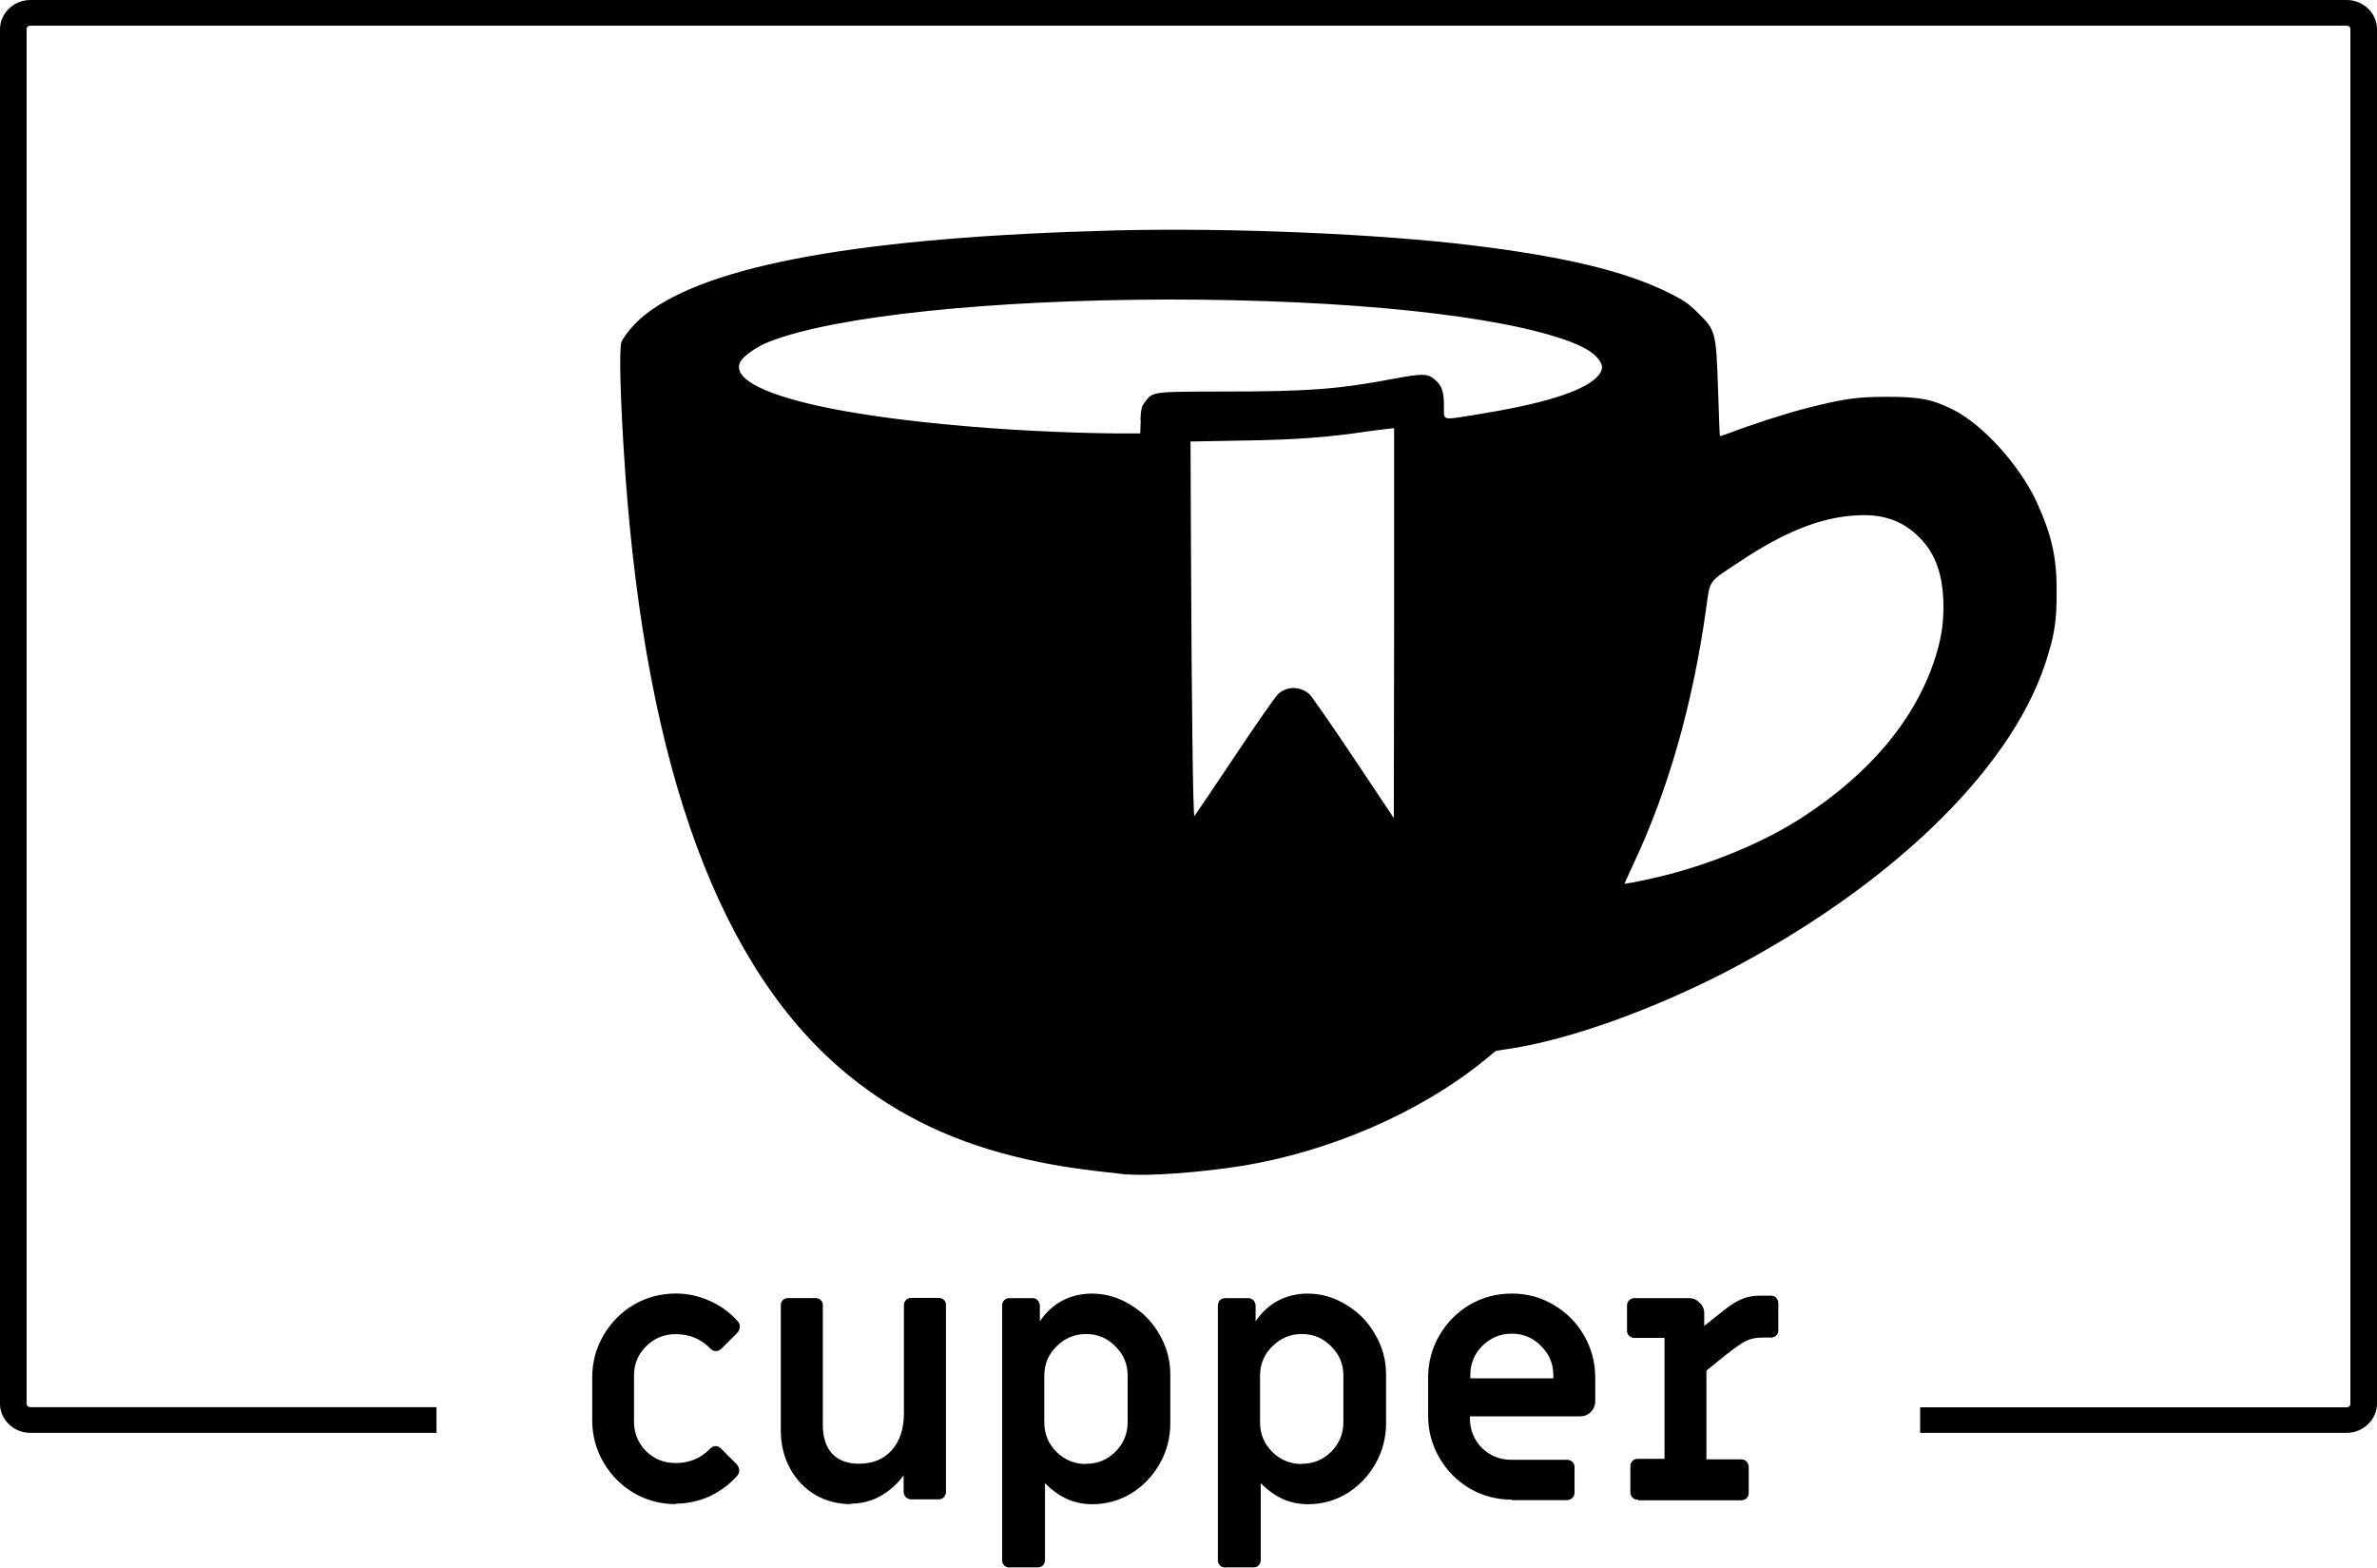
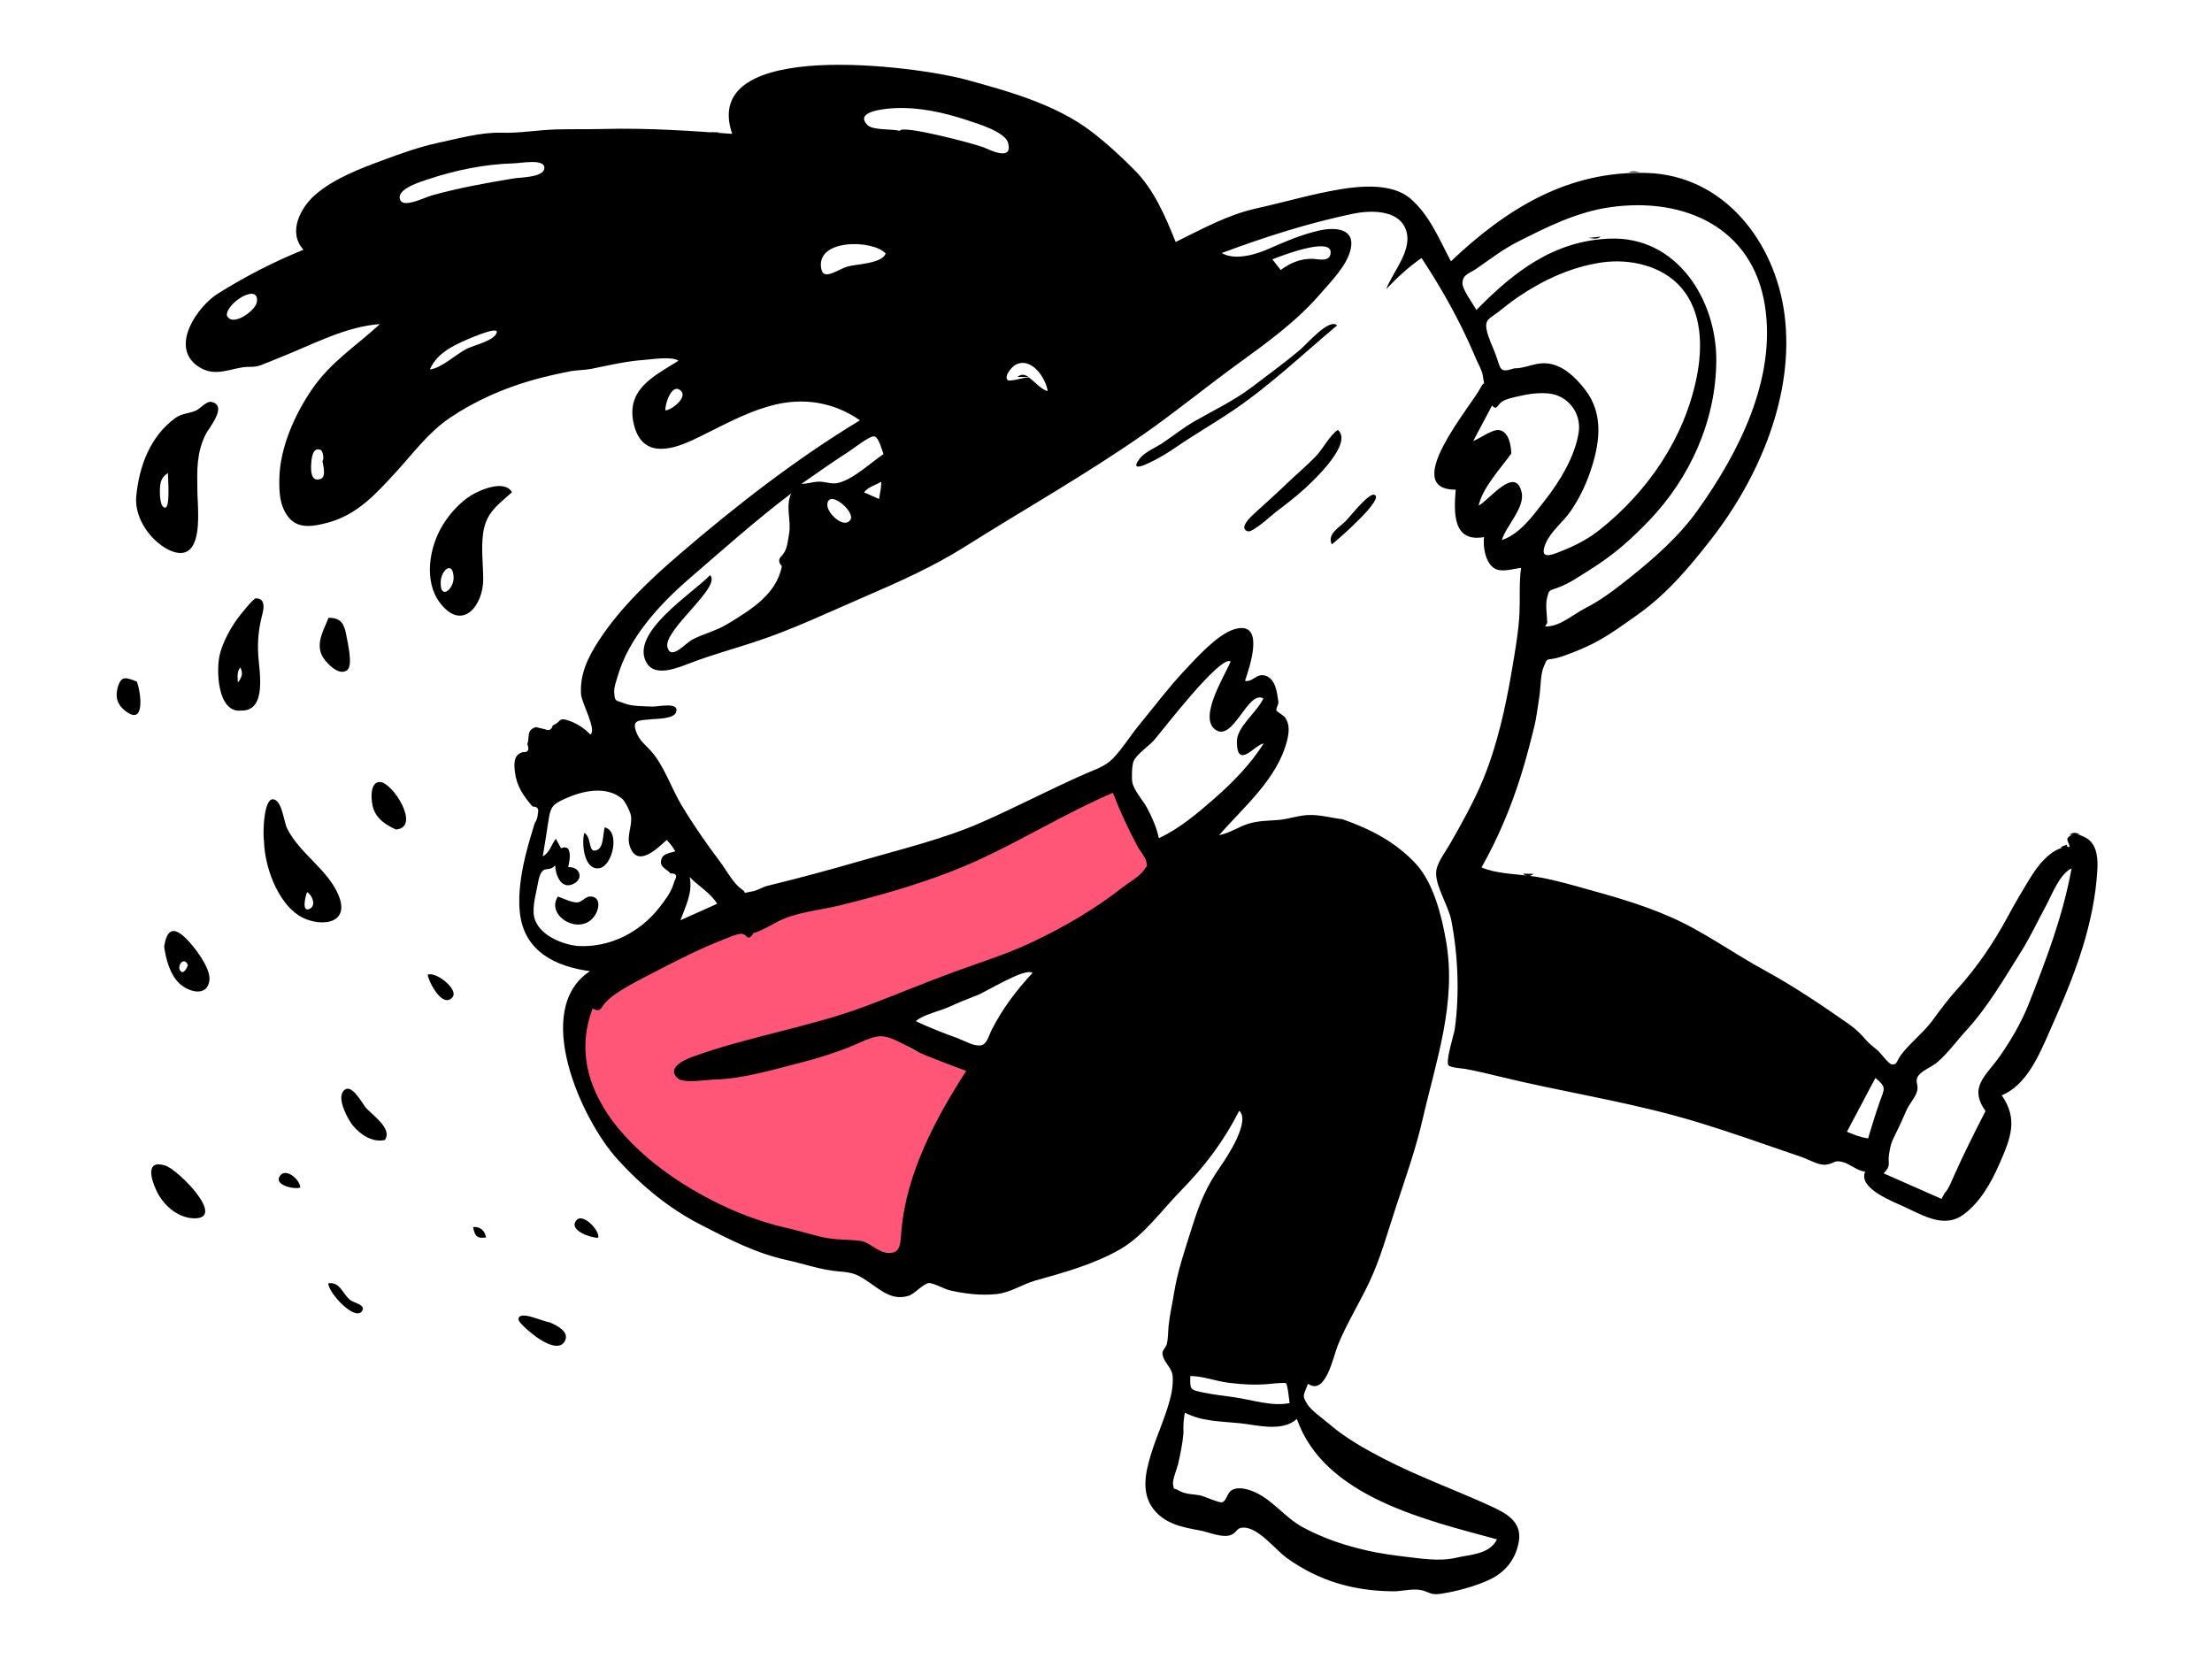
- <svg xmlns="http://www.w3.org/2000/svg" viewBox="0 0 152.7 100.69">
-   <path d="M1.96 0C.88 0 0 .85 0 1.88v88.3c0 1 .88 1.86 1.94 1.86h26.1v-1.65H1.96c-.15 0-.25-.1-.25-.23V1.87c0-.14.1-.22.24-.22h148.8c.15 0 .24.08.24.23v88.3c0 .13-.1.22-.24.22h-27.4v1.64h27.4c1.07 0 1.95-.86 1.95-1.88V1.87c0-1.02-.88-1.87-1.94-1.87H1.96z" white-space="normal" style="text-decoration-color:#000000;isolation:auto;mix-blend-mode:normal;text-indent:0;block-progression:tb;text-decoration-line:none;text-transform:none;text-decoration-style:solid" color="#000" solid-color="#000000" />
-   <path d="M72.43 75.45c-3.22-.35-4.48-.54-6.43-.97-4.5-1-8.23-2.75-11.48-5.4-8.24-6.7-13-19.6-14.36-38.8-.32-4.66-.4-7.98-.23-8.34.25-.5.93-1.27 1.48-1.7 4.06-3.24 14-5.02 30.3-5.44 7.44-.18 16.9.22 23.04.98 5.87.73 9.62 1.64 12.4 3 1.04.52 1.3.7 1.95 1.34 1.12 1.1 1.14 1.2 1.27 4.88.05 1.65.1 3 .12 3.02 0 0 .25-.07.54-.18 1.34-.52 3.74-1.3 5.06-1.63 2.38-.6 3.17-.72 5.18-.72 2.04 0 2.84.15 4.15.8 1.93.95 4.3 3.56 5.42 5.96.97 2.14 1.3 3.56 1.28 5.85 0 1.9-.16 2.8-.75 4.58-2.3 6.9-10.07 14.34-20.6 19.8-4.68 2.4-9.83 4.25-13.62 4.86l-1.05.16-.82.67c-4.08 3.3-9.88 5.82-15.56 6.73-2.63.42-6 .66-7.3.53zm34.03-19.1c3.4-.8 6.9-2.25 9.45-3.93 4.18-2.75 7-6.07 8.3-9.84.46-1.34.64-2.35.64-3.64-.02-2-.5-3.4-1.58-4.45-1.07-1.06-2.34-1.5-4.08-1.38-2.25.13-4.6 1.07-7.45 2.98-2.05 1.36-1.87 1.1-2.14 3.02-.86 6.16-2.45 11.7-4.7 16.46l-.55 1.2.46-.07c.26-.04 1-.2 1.64-.35zm-27.14-7.77c1.38-2.07 2.65-3.9 2.82-4.03.58-.5 1.44-.46 2 .06.16.17 1.45 2.02 2.85 4.12l2.55 3.82.02-12.5V27.5c-.02 0-.74.08-1.62.2-2.67.4-4.73.55-8.16.6l-3.3.06.03 7.1c.04 9.5.13 17.06.22 16.96.04-.04 1.2-1.77 2.6-3.85zm-6.06-21.57c.04-.75.07-.9.3-1.2.5-.66.47-.65 4.97-.66 5.52 0 7.38-.14 11-.82 1.87-.35 2.17-.34 2.63.04.47.4.6.78.6 1.68 0 1-.2.94 1.98.6 4.34-.7 6.84-1.46 7.82-2.4.45-.45.47-.8.06-1.26-.35-.4-.9-.72-1.78-1.05-4.46-1.68-14.23-2.7-25.75-2.7-11.48.02-21.44 1.06-25.65 2.7-.84.33-1.65.9-1.87 1.28-.55 1 1.2 2 4.94 2.84 4.5 1 12.1 1.7 19.08 1.78h1.66l.03-.84zM43.42 96.62q-1.468 0-2.71-.723-1.22-.723-1.943-1.965-.723-1.243-.723-2.71v-2.734q0-1.47.723-2.71t1.942-1.966q1.24-.723 2.71-.723 1.13 0 2.17.47 1.03.45 1.78 1.29.16.16.16.36 0 .25-.21.45l-.97.97q-.16.16-.37.16t-.39-.21q-.88-.88-2.19-.88-1.11 0-1.9.79-.77.76-.77 1.87v2.96q0 1.1.77 1.89.79.77 1.89.77 1.31 0 2.19-.88.18-.21.38-.21t.36.16l.97.97q.2.2.2.45 0 .2-.16.36-.75.83-1.79 1.31-1.04.45-2.17.45zm11.26 0q-1.288 0-2.327-.61-1.016-.61-1.604-1.694-.59-1.084-.59-2.44v-8.02q0-.203.13-.338t.34-.136h1.76q.2 0 .34.136t.13.34v7.68q0 1.197.61 1.852.61.632 1.71.632 1.33 0 2.1-.858.79-.88.79-2.395v-6.92q0-.21.13-.34t.34-.14h1.76q.2 0 .34.13t.13.34v12q0 .2-.14.34t-.34.13h-1.76q-.21 0-.34-.14t-.14-.34v-1.06q-.63.86-1.52 1.35-.86.47-1.9.47zm10.17 4.07q-.203 0-.34-.136t-.134-.338V83.86q0-.203.135-.338t.34-.136h1.47q.21 0 .34.136t.14.34v1.015q.59-.88 1.45-1.333.88-.45 1.88-.45 1.33 0 2.49.72 1.18.702 1.86 1.9.7 1.196.7 2.574v3.14q0 1.378-.67 2.576t-1.83 1.92q-1.15.7-2.53.7-.83 0-1.62-.34-.762-.36-1.4-1.015v4.94q0 .2-.13.34t-.34.13h-1.77zm4.925-6.664q1.107 0 1.875-.768.79-.79.79-1.898v-3.004q0-1.107-.79-1.875-.768-.79-1.875-.79t-1.898.79q-.79.77-.79 1.88v3.01q0 1.11.79 1.9.79.77 1.898.77zm8.935 6.664q-.203 0-.34-.136t-.134-.338V83.86q0-.203.135-.338t.34-.136h1.47q.21 0 .34.136t.14.34v1.015q.59-.88 1.45-1.333.88-.45 1.88-.45 1.33 0 2.49.72 1.18.702 1.86 1.9.7 1.196.7 2.574v3.14q0 1.378-.67 2.576t-1.83 1.92q-1.15.7-2.53.7-.83 0-1.62-.34-.762-.36-1.4-1.015v4.94q0 .2-.13.34t-.34.13h-1.77zm4.925-6.664q1.107 0 1.875-.768.79-.79.79-1.898v-3.004q0-1.107-.79-1.875-.768-.79-1.875-.79t-1.898.79q-.79.77-.79 1.88v3.01q0 1.11.79 1.9.79.77 1.898.77zM97.12 96.33q-1.468 0-2.71-.723-1.22-.723-1.943-1.965-.723-1.243-.723-2.71v-2.44q0-1.47.722-2.71t1.943-1.967q1.24-.723 2.71-.723t2.68.723q1.24.723 1.96 1.966.72 1.25.72 2.71v1.52q0 .41-.3.7-.27.27-.68.27h-7.07v.12q0 1.11.76 1.9.79.77 1.9.77h3.59q.2 0 .34.14t.13.34v1.63q0 .21-.14.34t-.338.14H97.1zm2.666-7.794v-.203q0-1.107-.79-1.875-.77-.79-1.876-.79t-1.898.79q-.768.768-.768 1.875v.203h5.33zm5.424 7.794q-.203 0-.34-.136t-.134-.338v-1.672q0-.203.135-.34t.34-.134h1.72v-7.77h-1.94q-.2 0-.34-.137t-.13-.34V83.86q0-.203.14-.34t.34-.134h3.5q.41 0 .68.294.3.27.3.677v.813l1.22-.97q.68-.543 1.18-.746.5-.226 1.18-.226h.7q.21 0 .34.135t.14.34v1.738q0 .21-.13.34t-.34.14h-.58q-.59 0-1.02.21-.43.21-1.31.91l-1.24 1v5.7h2.238q.21 0 .34.14t.14.34v1.67q0 .21-.132.34t-.34.14h-6.59z" />
+ <svg xmlns="http://www.w3.org/2000/svg" width="1024px" height="768px" viewBox="0 0 1024 768" version="1.1">
+   <g id="Illustrations/coffee" stroke="none" stroke-width="1" fill="none" fill-rule="evenodd">
+     <path d="M285.204,455.106 C289.873,451.924 299.42,440.534 304.422,437.902 C315.545,432.049 365.097,420.543 366.708,419.863 C369.162,418.828 385.103,415.21 394.391,412.925 C416.2,407.557 494.356,372.889 514.956,364 C517.586,370.92 539.296,401.468 535.572,404.599 C523.31,414.906 501.331,427.74 487.127,435.126 C475.639,441.1 463.471,446.044 451.187,450.08 C437.24,454.664 427.668,459.578 413.768,464.266 C400.093,468.879 416.436,483.306 423.459,486.287 C431.336,489.631 443.537,491.328 451.586,494.226 C437.415,516.251 425.514,542.982 423.133,569.365 C422.56,575.714 417.72,581.535 409.847,579.634 C405.785,578.653 368.301,573.661 362.189,572.267 C321.386,562.962 248.137,514.233 267,464.266 C271.321,466.262 281.187,457.844 285.204,455.106 Z" id="Accent" fill="#FF5678" />
+     <g id="Ink" transform="translate(54, 30)" fill="#000000">
+       <path d="M254.031,160 C257.079,159.743 264.961,153.654 260.825,150.574 C256.653,147.467 253.655,157.88 254.031,160 M95.245,183.353 C96.042,183.212 95.694,178.852 94.44,178.295 C90.48,176.537 90.146,183.144 90.049,184.912 C89.929,187.143 89.649,193.428 94.464,191.705 C97.197,190.727 95.501,185.025 95.245,183.353 M329,203.723 C328.893,207.615 336.756,215.099 339.687,210.61 C342.153,206.838 329.202,195.975 329,203.723 M51,115.944 C53.278,121.756 64.545,113.835 64.964,109.573 C65.823,100.843 50.882,110.136 51,115.944 M144.999,141 C150.246,140.569 157.15,133.898 162.21,131.406 C165.634,129.72 174.951,127.71 175.964,123.881 C176.846,120.554 161.038,127.675 159.688,128.308 C153.487,131.213 147.896,134.525 144.999,141 M538.897,95 C543.079,91.766 548.163,89.68 553.524,89.817 C556.201,89.885 561.786,91.56 561.996,86.93 C562.338,79.402 538.694,88.583 534.999,90.06 C536.299,91.708 537.598,93.354 538.897,95 M277.999,388.387 C274.931,383.292 269.413,380.346 265.263,376 C266.784,383.137 263.355,389.485 260.999,396 C266.667,393.462 272.332,390.925 277.999,388.387 M810.805,497 C812.496,491.341 814.189,485.714 816.166,480.142 C818.378,473.902 819.478,473.363 814.183,469 C809.789,477.305 805.394,485.611 800.999,493.918 C804.128,495.248 807.393,496.542 810.805,497 M355.999,87.365 C350.181,80.807 322.913,80.395 326.287,94.869 C327.465,99.923 334.169,94.554 338.368,93.376 C342.536,92.206 354.338,92.051 355.999,87.365 M354.999,180.215 C354.294,178.541 352.886,172.5 350.796,172.024 C348.76,171.56 340.726,177.896 339.216,178.863 C331.683,183.69 324.34,188.883 316.999,194 C319.81,194 322.362,192.999 325.156,192.978 C328.476,192.949 330.857,194.313 334.094,193.535 C341.049,191.865 349.121,184.158 354.999,180.215 M362.536,30.57 C363.189,27.57 397.281,36.575 401.378,38.224 C403.61,39.121 415.128,45.108 412.653,36.085 C411.244,30.946 397.935,27.028 393.67,25.619 C382.827,22.04 371.395,19.495 359.85,20.085 C357.608,20.199 340.629,21.179 347.719,28.003 C350.162,30.354 358.919,29.613 362.536,30.57 M369.999,442.713 C376.351,445.838 382.836,448.228 389.475,450.672 C392.424,451.757 397.019,454.6 400.272,453.886 C402.937,453.3 403.791,449.242 405.191,446.526 C410.309,436.588 416.421,428.571 423.999,420.377 C420.481,417.811 402.618,429.131 398.198,430.802 C393.773,432.475 389.599,434.16 385.268,436.159 C381.191,438.041 373.146,439.724 369.999,442.713 M482.463,358 C491.72,353.811 500.494,346.383 508.086,339.732 C516.803,332.096 524.618,324.093 530.999,314.211 C527.159,314.407 518.681,326.759 518.586,313.311 C518.537,306.451 527.938,299.694 530.856,293.331 C523.598,289.233 516.945,313.719 508.617,307.784 C500.594,302.065 513.253,282.402 515.692,276.198 C510.986,273.067 484.174,308.113 480.293,312.597 C477.866,315.404 472.126,319.141 470.756,322.415 C469.94,324.365 469.823,330.55 470.218,332.343 C471.039,336.092 475.198,340.582 477.05,344.073 C479.394,348.493 481.435,353.086 482.463,358 M865.155,484.352 C857.15,473.053 865.418,468.125 871.928,458.747 C877.134,451.245 881.923,442.976 885.223,434.598 C893.476,413.645 900.923,394.165 904.999,372 C899.39,374.561 895.883,384.306 893.077,389.441 C889.303,396.345 885.984,403.591 881.79,410.28 C873.942,422.796 866.237,436.148 856.254,446.997 C851.731,451.914 847.902,457.445 842.683,461.875 C840.299,463.899 835.738,465.56 833.981,468.091 C832.323,470.48 834.178,472.007 833.548,474.861 C832.902,477.789 829.94,480.911 828.669,483.73 C827,487.433 825.445,491.145 823.582,494.766 C821.55,498.715 820.995,500.78 820.447,504.639 C819.848,508.859 821.684,509.297 817.999,513.185 C824.677,516.13 831.355,519.074 838.032,522.018 C840.285,523.013 842.539,524.006 844.793,525 C845.268,524.109 845.743,523.219 846.218,522.329 C848.053,520.546 849.741,516.151 850.79,513.796 C855.178,503.972 860.133,494.109 865.155,484.352 M220.32,436.919 C201.359,486.838 267.988,528.87 309.003,538.166 C314.684,539.453 320.228,541.138 325.883,542.521 C332.049,544.028 337.524,543.728 343.679,544.359 C348.575,544.86 350.909,548.644 355.523,549.686 C363.233,551.428 362.762,545.633 363.314,539.425 C365.655,513.1 379.09,487.701 393.309,465.735 C386.814,463.411 380.378,460.875 373.966,458.331 C368.479,456.153 360.078,450.031 354.179,449.707 C349.817,449.469 343.169,453.194 338.932,454.829 C331.876,457.552 324.799,459.871 317.445,461.728 C304.585,464.975 290.275,469.401 276.968,469.736 C273.131,469.833 262.607,471.62 259.847,469.249 C254.583,464.728 261.889,460.96 266.296,459.346 C292.561,449.728 320.448,445.639 346.787,435.778 C360.341,430.703 373.755,425.036 387.394,420.036 C399.151,415.727 411.465,411.912 422.827,406.611 C437.832,399.613 452.901,390.895 465.894,380.624 C468.495,378.569 473.944,375.516 475.726,372.538 C477.296,369.916 477.1,372.531 476.774,369.352 C476.54,367.069 473.746,363.974 472.597,361.817 C468.315,353.774 464.445,345.512 461.192,337 C440.466,345.89 420.748,357.99 400.327,367.49 C379.773,377.053 356.588,383.799 334.599,389.179 C325.24,391.469 314.481,392.193 305.898,396.718 C302.251,398.64 298.646,400.864 294.74,401.976 C293.586,404.189 292.451,404.623 291.332,403.277 C290.631,402.49 289.725,402.158 288.613,402.28 C286.224,402.684 283.787,403.813 281.553,404.68 C270.244,409.064 259.415,414.554 248.679,420.156 C243.59,422.809 238.37,425.423 233.5,428.454 C230.89,430.079 228.551,431.717 226.415,433.948 C223.854,436.623 224.464,438.822 220.32,436.919 M646.979,140.53 C651.771,140.608 656.138,138.012 661.135,138.157 C668.992,138.384 675.212,144.476 679.772,150.351 C688.796,161.975 686.495,175.998 681.962,189.007 C679.793,195.224 676.815,201.192 673.095,206.634 C669.801,211.452 663.912,216.009 661.613,221.373 C657.822,230.22 665.471,226.458 670.155,224.569 C676.043,222.191 681.564,219.236 686.562,215.255 C708.839,197.513 725.785,172.852 731.462,144.53 C734.231,130.712 734.018,114.558 724.392,103.28 C715.592,92.967 700.401,89.598 687.415,91.51 C673.378,93.578 660.656,99.524 649.226,107.177 C645.906,109.401 642.866,111.829 639.749,114.316 C635.659,117.579 633.208,117.664 634.232,122.778 C634.992,126.58 637.062,130.52 638.396,134.168 C640.894,141.001 639.983,142.769 646.979,140.53 M662.256,258.331 L661.286,259.988 C667.97,260.306 674.195,254.41 679.89,251.532 C687.288,247.791 693.857,242.688 700.34,237.535 C711.772,228.446 723.354,218.203 731.863,206.271 C750.94,179.524 768.268,145.613 763.062,111.701 C757.452,75.152 725.484,61.083 691.421,65.921 C676.07,68.101 662.365,74.955 648.627,81.913 C641.702,85.42 635.858,89.971 629.514,94.375 C626.222,96.662 623.218,96.959 623.003,100.957 C622.841,103.97 628.05,110.784 629.458,113.514 C646.707,95.918 665.296,81.361 691.345,80.461 C722.335,79.391 740.66,108.775 740.524,136.913 C740.391,164.508 728.489,191.052 709.516,210.884 C700.894,219.897 692.673,227.129 682.085,233.707 C676.807,236.986 672.914,239.93 667.013,242.107 C662.839,243.648 663.274,242.836 662.209,246.7 C661.304,249.979 662.228,254.926 662.256,258.331 M493.865,633.241 C493.462,638.214 492.451,643.11 491.326,647.96 C490.922,649.702 488.647,655.201 489.046,657.159 C489.705,660.396 488.828,658.315 491.664,660.003 C494.622,661.766 498.066,661.66 501.305,662.195 C503.304,662.526 510.629,665.973 511.861,665.429 C514.015,664.477 513.947,661.121 516.31,659.791 C519.53,657.977 524.275,659.531 527.312,660.95 C535.433,664.737 541.012,672.578 548.869,676.871 C562.823,684.491 579.381,688.71 594.948,690.451 C603.382,691.394 612.012,693.049 620.341,691.073 C626.903,689.516 635.432,689.659 638.999,682.618 C607.298,673.9 558.912,663.231 546.378,626.851 C539.564,633.029 528.177,629.702 519.943,628.849 C510.884,627.911 502.789,628.129 494.504,624 C493.898,627.246 493.713,629.94 493.865,633.241 M213.184,407.923 C228.107,408.824 242.255,401.762 251.438,389.847 C253.699,386.912 256.017,383.917 257.374,380.44 C257.669,379.559 257.962,378.677 258.256,377.796 C259.681,375.363 259.057,374.215 256.386,374.352 C254.881,372.288 251.065,371.594 252.151,367.853 C252.968,365.031 255.985,364.985 258.607,364.097 C257.301,361.903 256.52,360.802 254.651,358.851 C249.794,363.22 240.979,371.796 237.566,361.758 C235.926,356.939 238.812,352.333 238.097,347.685 C237.803,345.762 235.366,340.851 233.953,339.702 C226.43,333.577 215.595,336.112 207.613,339.717 C202.112,342.202 200.928,343.368 200.031,349.064 C199.12,354.856 198.274,360.646 197.263,366.421 C200.564,364.701 201.165,360.985 203.318,358.309 C204.124,359.777 204.931,361.247 205.74,362.715 C206.876,362.078 207.937,362.111 208.921,362.817 C210.514,365.266 209.512,368.898 209.022,371.465 C214.334,370.97 216.579,376.896 211.224,379.296 C205.677,381.782 203.175,375.004 202.987,370.614 C200.917,373.086 198.791,371.763 197.348,373.033 C195.907,374.303 195.339,376.95 194.826,379.849 C193.983,384.612 191.826,391.484 193.822,396.262 C196.785,403.359 206.232,407.052 213.184,407.923 M645.61,179.975 C640.673,186.842 632.254,195.831 630.493,204.127 C635.932,200.936 647.431,185.579 650.393,197.812 C652.094,204.834 643.372,213.201 641.229,220 C649.806,217.178 655.915,208.34 661.267,201.519 C668.091,192.822 675.058,181.358 676.8,170.299 C678.209,161.35 672.001,153.009 662.777,152.132 C658.065,151.684 653.145,152.432 648.593,153.525 C646.517,154.022 643.421,154.64 641.568,155.752 C639.242,157.149 638.924,160.419 636.732,157.699 C633.821,163.186 630.91,168.673 627.999,174.158 C630.896,173.107 636.808,168.645 639.974,169.106 C644.598,169.781 645.548,176.497 645.61,179.975 M183.28,45.644 C170.335,46.026 156.804,48.783 144.549,52.88 C141.506,53.899 128.667,57.521 131.371,62.772 C133.158,66.243 142.793,61.338 145.706,60.52 C158.19,57.015 171.044,54.703 183.831,52.593 C186.927,52.082 197.43,52.133 197.972,48.074 C198.636,43.122 186.936,45.639 183.28,45.644 M535.593,610.466 C528.576,611.323 521.839,611.003 514.816,610.143 C508.905,609.42 502.886,607 497.005,607 C497.005,613.295 496.578,613.335 503.22,614.682 C507.856,615.623 512.558,616.151 517.243,616.807 C525.492,617.96 534.649,621.198 542.999,619.534 C542.797,618.441 542.157,611.064 541.292,610.334 C540.805,609.925 536.301,610.473 535.593,610.466 M422.19,144.677 C424.152,145.927 428.662,150.912 430.999,151 C430.165,145.229 423.726,135.181 416.332,138.747 C414.52,139.622 410.714,143.976 412.436,145.897 C413.355,146.924 419.786,144.684 422.19,144.677 M353.781,196.017 C353.852,195.011 353.925,194.005 353.999,193 C351.286,194.595 347.927,195.35 345.999,197.92 C348.314,198.946 350.627,199.973 352.943,201 C353.222,199.339 353.502,197.678 353.781,196.017 M567.457,349.235 C580.276,353.724 592.028,359.72 601.463,369.897 C609.62,378.698 613.453,394.204 615.444,405.74 C620.37,434.286 610.864,460.745 604.596,488.053 C601.416,501.906 596.669,515.237 592.224,528.732 C588.343,540.516 585.015,552.856 579.658,564.062 C575.116,573.563 569.313,582.93 565.317,592.786 C563.167,598.09 559.682,616.292 551.52,610.576 C549.293,616.399 548.752,615.903 551.132,619.948 C552.856,622.876 558.701,626.942 561.46,629.326 C568.81,635.682 578.12,640.92 586.743,645.37 C602.537,653.522 619.467,659.62 635.732,667.051 C642.923,670.339 650.721,674.222 649.107,683.629 C647.755,691.515 643.193,697.495 636.075,701.003 C629.394,704.298 619.837,706.842 612.486,707.875 C608.125,708.489 607.125,706.674 603.569,706.046 C599.612,705.349 594.994,706.698 590.911,706.663 C572.585,706.503 556.54,701.892 541.73,691.265 C536.438,687.467 528.648,677.165 521.722,677.166 C518.182,677.166 518.929,679.317 515.815,680.579 C511.972,682.135 505.35,679.197 501.572,678.507 C493.523,677.038 485.338,675.546 479.978,668.613 C474.183,661.121 476.243,651.84 478.733,643.52 C481.54,634.141 486.263,624.626 488.27,615.105 C488.759,612.789 489.209,608.472 488.713,606.116 C487.941,602.46 484.25,600.279 484.139,596.32 C484.105,595.116 485.828,593.528 486.13,592.285 C486.795,589.555 486.692,586.723 486.966,583.945 C487.455,578.989 488.585,574.241 489.365,569.343 C491.137,558.198 494.632,548.256 498.015,537.518 C501.297,527.096 504.421,519.34 510.767,510.316 C514.052,505.643 525.042,488.992 519.675,484.2 C512.33,498.628 503.741,509.88 492.5,521.366 C483.902,530.152 475.496,541.962 464.735,548.219 C452.904,555.099 438.446,559.146 425.381,562.784 C419.167,564.513 414.011,568.349 407.312,569.059 C400.052,569.827 392.662,568.921 385.552,567.302 C383.551,566.847 377.778,563.771 375.967,563.967 C373.299,564.257 369.461,569.013 366.533,569.886 C359.406,572.012 354.539,567.951 349.133,564.198 C343.266,560.124 341.491,559.112 334.721,558.621 C326.429,558.022 318.365,555.099 310.209,553.309 C295.869,550.163 283.68,543.787 270.646,537.112 C255.705,529.463 242.925,518.914 231.663,506.452 C215.108,488.131 192.052,437.364 219.096,419.589 C203.175,417.427 188.594,410.475 186.653,392.455 C185.639,383.026 187.548,372.581 189.919,363.492 C191.001,359.342 192.291,355.218 193.527,351.111 C194.458,349.724 194.951,348.207 195.002,346.557 C195.573,344.42 194.75,343.355 192.531,343.365 C188.338,338.462 185.185,334.134 184.338,327.172 C184.071,324.966 183.832,321.584 185.402,319.708 C186.128,318.954 187.005,318.45 188.028,318.197 C190.486,318.338 191.18,317.127 190.112,314.566 C191.305,310.938 189.535,308.111 194.032,306.597 C195.473,306.903 196.908,307.239 198.337,307.602 C200.161,308.433 201.347,307.831 201.899,305.8 C206.135,304.142 204.181,301.691 209.937,303.824 C213.42,305.115 216.734,307.338 219.271,310.046 C222.453,308.003 215.216,295.378 214.975,291.35 C214.402,281.855 218.328,274.005 223.435,266.206 C233.362,251.05 247.218,238.018 260.882,226.292 C287.054,203.836 314.549,182.458 344.101,164.567 C331.91,156.1 317.667,153.805 303.161,157.74 C289.788,161.368 278.948,167.957 266.638,173.72 C255.234,179.057 243.129,181.25 239.493,166.685 C235.419,150.37 248.417,144.313 260.076,136.997 C257.165,134.826 247.581,136.378 243.956,136.635 C235.882,137.206 228.16,139.029 220.314,140.641 C216.551,141.413 213.094,141.239 209.366,141.996 C203.824,143.121 198.037,144.381 192.43,145.984 C179.09,149.799 165.849,155.589 154.322,163.391 C144.359,170.131 137.447,179.648 129.42,188.413 C120.266,198.407 111.494,208.241 97.923,211.899 C91.568,213.613 84.113,215.168 79.608,209.492 C75.416,204.214 75.182,197.853 75.32,191.4 C75.623,177.145 82.509,161.742 90.519,150.094 C99.214,137.45 110.86,130.209 121.863,120.032 C105.959,121.169 90.589,129.552 75.963,135.347 C72.885,136.567 69.778,137.938 66.683,139.066 C63.383,140.27 61.197,139.533 58.035,140.084 C50.82,141.343 44.622,144.384 37.603,139.536 C24.325,130.365 37.628,111.708 46.771,105.983 C59.505,98.01 72.46,91.297 86.489,85.61 C78.894,77.372 85.38,65.616 92.381,59.771 C101.238,52.376 112.517,48.139 123.19,44.18 C131.63,41.049 139.92,38.043 148.688,36.159 C157.906,34.179 168.684,31.153 178.037,31.444 C186.809,31.716 194.587,30.17 203.471,29.923 C210.863,29.718 218.272,29.895 225.663,29.704 C245.549,29.19 265.508,30.531 284.943,31.962 C269.545,-13.067 370.972,0.839 392.611,6.72 C412.276,12.066 434.808,18.267 451.326,30.951 C458.324,36.323 464.97,42.431 471.179,48.698 C480.339,57.946 485.41,70.056 490.255,82.009 C502.545,75.989 514.295,69.428 527.742,66.443 C540.537,63.604 553.644,59.755 566.514,57.61 C576.299,55.978 590.502,54.872 598.737,61.781 C607.681,69.285 612.341,80.964 617.68,90.965 C643.32,66.636 671.919,48.887 708.476,50.067 C744.248,51.223 767.771,82.114 772.108,115.588 C776.885,152.474 760.454,191.016 738.182,219.58 C728.195,232.39 717.861,244.762 704.419,254.319 C697.753,259.056 690.721,264.246 683.412,267.945 C679.767,269.789 675.782,271.455 671.956,272.874 C670.229,273.515 668.451,274.157 666.655,274.592 C661.527,275.836 662.523,274.175 660.616,278.664 C659.069,282.309 659.259,288.58 658.596,292.58 C657.839,297.152 657.389,301.787 656.284,306.297 C654.368,314.114 652.374,321.739 649.975,329.373 C645.433,343.82 639.322,358.381 631.835,371.559 C638.184,374.317 647.075,374.595 653.86,375.431 C661.203,376.334 668.557,378.234 676.185,380.367 C691.469,384.64 705.127,388.248 719.661,394.646 C734.75,401.288 748.198,411.206 762.727,419.1 C776.087,426.359 789.592,435.451 802,444.165 C804.952,446.238 806.78,448.04 809.13,450.666 C811.534,453.348 812.299,453.873 815.172,456.197 C816.468,457.244 820.235,462.529 821.714,462.723 C824.363,463.074 823.956,461.097 826.035,458.337 C830.377,452.575 836.433,448.111 840.744,442.203 C844.34,437.276 848.091,432.288 851.934,428.051 C861.236,417.799 868.943,406.435 875.556,394.145 C878.998,387.746 882.622,381.657 886.36,375.618 C890.081,369.606 896.696,361.671 904.107,362.026 C903.511,358.965 901.618,358.455 904.885,356.583 C906.989,355.377 911.085,357.321 912.707,358.545 C916.999,361.789 917.189,368.081 916.919,372.808 C916.221,384.989 913.673,397.013 910.12,408.531 C905.85,422.377 900.498,434.592 894.657,447.807 C890.007,458.334 884.233,472.255 872.662,477.059 C880.433,488.155 876.701,497.196 871.507,508.976 C867.711,517.588 862.697,526.486 855.06,532.185 C846.452,538.609 837.115,533.159 828.111,528.913 C822.674,526.348 806.045,520.295 809.427,512.402 C805.273,511.848 802.66,508.83 798.879,507.902 C794.876,506.919 795.564,508.544 791.329,509.154 C788.081,509.621 783.224,506.713 780.167,505.672 C775.059,503.935 769.967,502.153 764.867,500.397 C750.512,495.452 736.399,490.584 721.902,486.623 C694.929,479.253 667.623,475.072 640.745,468.491 C635.357,467.172 630,465.899 624.39,464.842 C623.232,464.624 617.221,464.289 616.491,463.049 C615.212,460.876 619.144,448.716 619.481,446.238 C621.697,429.97 620.973,412.162 617.852,396.079 C616.556,389.393 610.767,380.736 610.817,374.21 C610.852,369.832 614.731,365.052 617.009,361.086 C622.643,351.281 628.546,340.687 632.72,330.483 C639.109,314.873 643.023,297.253 645.846,280.535 C647.315,271.819 649.026,262.371 649.426,253.554 C649.732,246.833 649.18,239.784 650.156,232.901 C646.436,233.254 641.173,235.181 637.823,233.118 C633.592,230.515 632.456,223.082 632.996,218.643 C618.51,221.172 618.991,207.434 619.888,196.691 C593.707,196.691 627.236,157.787 631.425,149.433 C633.35,145.592 633.293,149.906 632.443,143.966 C632.07,141.355 630.285,138.461 629.275,136.06 C627.075,130.819 624.696,125.658 622.155,120.573 C616.787,109.833 610.706,99.456 604.069,89.45 C598.095,93.613 592.71,98.541 587.721,103.828 C590.921,95.458 600.7,85.089 596.517,75.585 C592.641,66.775 579.694,67.386 572.048,68.997 C551.271,73.377 531.345,79.757 511.552,87.144 C517.683,90.66 527.07,87.944 533.162,85.256 C540.705,81.926 548.817,78.433 556.947,76.669 C564.037,75.131 573.349,75.656 571.3,85.206 C569.639,92.944 562.071,100.396 557.077,106.182 C546.074,118.929 532.277,128.797 518.725,138.657 C504.157,149.256 490.12,160.772 475.368,171.064 C448.701,189.67 420.028,205.84 392.476,223.207 C378.159,232.231 361.936,239.493 346.409,246.181 C329.329,253.538 312.953,261.415 295.233,267.226 C285.392,270.454 275.638,273.11 265.968,276.783 C259.907,279.084 249.352,283.695 245.347,276.862 C237.214,262.984 266.647,244.733 274.713,236.248 C280.277,241.652 252.838,261.789 254.986,269.657 C256.673,275.84 263.2,267.856 266.352,266.171 C271.445,263.447 277.477,262.078 282.596,258.97 C293.095,252.596 305.543,245.245 307.94,232.068 C306.272,230.308 306.293,228.683 308.003,227.193 C308.764,226.288 309.368,225.294 309.813,224.21 C310.56,222.139 310.86,219.546 311.26,217.35 C312.442,210.861 309.475,204.785 312.248,198.434 C296.067,210.694 280.514,224.543 265.154,237.815 C251.377,249.72 237.001,265.309 231.938,283.073 C231.29,285.349 230.212,287.931 230.33,290.333 C230.56,295.049 231.031,294.032 234.83,295.548 C238.63,297.065 244.163,296.934 248.249,297.095 C250.578,297.185 260.98,294.719 258.912,299.83 C257.72,302.777 250.509,302.666 247.927,302.938 C241.447,303.622 237.933,302.92 241.003,309.944 C242.379,313.092 245.167,315.225 247.354,317.661 C253.441,324.44 256.747,334.837 261.535,342.801 C266.99,351.874 272.987,360.502 279.358,368.952 C281.987,372.438 285.501,378.991 289.146,381.479 C292.549,383.802 288.545,383.61 294.198,382.666 C296.662,382.256 298.895,380.653 301.252,380.079 C315.345,376.646 329.831,372.776 344.405,368.538 C363.047,363.118 382.61,358.495 400.396,350.689 C416.329,343.694 432.144,335.367 448.244,328.283 C452.946,326.216 457.642,324.845 461.296,321.04 C465.707,316.448 469.359,310.436 473.427,305.5 C480.346,297.103 486.723,288.563 494.17,280.606 C499.714,274.685 509.538,263.679 517.359,261.315 C532.22,256.826 524.265,279.461 522.344,285.182 C525.838,285.975 527.674,281.494 531.774,282.783 C536.683,284.327 537.191,290.855 537.805,294.946 C537.968,296.036 536.493,298.073 536.941,299.045 C537.094,299.376 540.297,301.27 540.915,302.148 C543.158,305.337 542.717,309.215 541.867,312.654 C537.469,330.469 521.838,343.477 510.341,356.618 C515.484,355.645 519.297,352.714 524.152,351.261 C528.709,349.898 533.29,349.969 537.883,349.578 C542.692,349.169 547.311,347.369 552.231,347.278 C557.394,347.182 562.337,348.652 567.457,349.235" id="ink-layer" />
+       <path d="M23.737,189 C20.902,190.853 20.102,192.671 20.005,196.946 C19.965,198.699 20.086,205.24 22.537,204.993 C24.836,204.762 23.737,191.249 23.737,189 M9.092,199.653 C10.413,185.952 15.425,172.021 27.217,163.484 C30.133,161.373 33.432,161.448 36.628,160.116 C38.549,159.316 41.584,155.596 43.765,156.036 C51.792,157.66 42.518,168.326 41.16,171.132 C36.951,179.825 37.235,187.463 37.361,196.841 C37.457,203.968 38.938,215.983 35.345,222.434 C31.514,229.303 23.207,224.842 18.57,220.777 C12.718,215.644 8.298,207.471 9.092,199.653" id="ink-layer" />
+       <path d="M150.01,240.142 C150.01,247.787 156.215,242.611 155.994,237.173 C155.669,229.167 149.72,234.097 150.01,240.142 M182.999,197.876 C176.208,203.984 170.969,207.411 169.66,216.803 C168.669,223.917 169.654,230.963 169.696,238.129 C169.767,250.141 160.067,262.769 149.629,249 C142.015,238.957 144.746,223.165 150.955,213.071 C154.213,207.776 158.864,202.537 164.237,199.237 C168.278,196.753 179.646,191.866 182.999,197.876" id="ink-layer" />
+       <path d="M88.151,383 C87.364,384.863 85.515,392.469 89.287,390.749 C92.616,389.229 90.459,384.187 88.151,383 M68.224,359.517 C67.642,356.657 67.879,338.727 72.818,340.072 C76.697,341.126 77.338,350.304 78.918,353.498 C84.803,365.393 98.31,372.8 102.968,385.077 C108.167,398.787 92.448,399.213 84.107,393.661 C74.231,387.087 68.517,370.99 68.224,359.517" id="ink-layer" />
+       <path d="M56.117,286 C58.26,283.106 58.477,281.56 57.255,279 C55.693,280.699 55.97,283.127 56.117,286 M57.668,298.945 C46.494,300.196 45.935,279.605 47.848,272.535 C49.372,266.904 52.648,260.854 56.021,256.266 C56.702,255.34 63.162,247.021 64.428,247.001 C69.288,246.924 67.953,252.415 67.428,254.459 C65.777,260.899 65.123,266.281 65.567,273.421 C66.044,281.061 69.662,299.199 57.668,298.945" id="ink-layer" />
+       <path d="M565,120.618 C549.023,134.017 533.855,148.523 516.482,160.243 C507.981,165.979 499.094,171.053 490.611,176.882 C486.291,179.851 481.883,182.509 477.09,184.691 C472.856,186.619 470.088,186.87 473.601,182.294 C475.949,179.237 481.212,177.107 484.411,174.934 C489.333,171.587 493.982,167.875 499.16,164.906 C508.288,159.669 517.361,155.441 525.775,149.019 C533.244,143.32 540.949,137.756 548.077,131.699 C551.134,129.102 561.269,117.178 565,120.618" id="ink-layer" />
+       <path d="M565.323,169 C572.508,175.146 554.531,191.984 550.431,195.8 C546.108,199.825 541.347,203.415 536.645,206.98 C534.99,208.236 525.96,216.639 523.668,215.961 C519.146,214.622 525.083,209.17 526.627,207.749 C531.62,203.145 536.72,198.677 541.602,193.949 C546.005,189.689 550.773,185.744 555.031,181.346 C558.48,177.783 561.378,171.746 565.323,169" id="ink-layer" />
+       <path d="M32.999,416.756 C31.123,412.409 27.764,417.235 29.467,419.406 C31.078,421.461 32.759,417.591 32.999,416.756 M21.999,408.172 C23.005,401.78 25.329,398.228 31.326,403.684 C35.446,407.433 43.734,418.094 42.947,423.906 C41.915,431.529 33.519,429.366 29.166,425.38 C24.705,421.294 22.735,413.84 21.999,408.172" id="ink-layer" />
+       <path d="M35.14,533.975 C27.794,533.416 21.527,527.776 18.408,521.167 C15.783,515.609 13.299,506.65 22.52,509.571 C28.53,511.476 51.697,534.871 35.14,533.975" id="ink-layer" />
+       <path d="M124.164,497.74 C118.487,499.033 112.872,495.294 109.381,491.078 C107.209,488.452 102.154,479.247 104.701,475.458 C108.251,470.173 113.611,480.796 115.46,482.899 C118.36,486.192 127.844,492.49 124.164,497.74" id="ink-layer" />
+       <path d="M129.277,354 C124.827,351.935 120.696,349.449 118.906,344.517 C117.768,341.376 116.812,331.957 121.866,332 C127.712,332.052 141.098,353.057 129.277,354" id="ink-layer" />
+       <path d="M98.079,256.003 C104.037,255.895 105.448,259.181 106.276,263.902 C106.839,267.106 109.568,277.983 106.734,280.211 C102.684,283.395 96.241,276.1 94.939,273.236 C92.255,267.34 95.966,261.541 98.079,256.003" id="ink-layer" />
+       <path d="M200.458,582.138 C203.359,583.458 209.959,586.385 207.437,590.927 C204.8,595.677 197.229,591.061 194.401,588.985 C193.217,588.116 185.695,582.428 186.01,580.521 C186.673,576.467 197.042,581.757 200.458,582.138" id="ink-layer" />
+       <path d="M9.326,285.508 C11.309,290.472 13.54,307.526 3.101,298.317 C-0.085,295.506 -0.565,291.996 0.532,288.137 C2.119,282.545 4.429,283.654 9.326,285.508" id="ink-layer" />
+       <path d="M562.538,222 C560.226,217.277 565.933,214.231 568.983,211.187 C570.974,209.199 579.347,198.416 582.092,199.025 C587.739,200.278 565.314,219.894 562.538,222" id="ink-layer" />
+       <path d="M98.004,564.086 C103.451,563.212 104.722,569.262 108.231,571.899 C109.736,573.031 114.902,574.025 113.863,576.427 C111.133,582.733 97.737,568.326 98.004,564.086" id="ink-layer" />
+       <path d="M144,421.192 C147.744,419.625 158.55,428.043 155.447,431.68 C150.809,437.121 144.264,424.169 144,421.192" id="ink-layer" />
+       <path d="M222.917,542.986 C220.188,543.257 208.671,539.637 212.938,534.79 C215.934,531.385 223.896,539.904 222.917,542.986" id="ink-layer" />
+       <path d="M85,519.728 C82.291,520.811 72.519,518.583 75.591,514.339 C78.518,510.299 85.004,516.374 85,519.728" id="ink-layer" />
+       <path d="M165,538.037 C168.168,537.708 170.456,539.618 171,542.852 C167.038,543.417 165.816,542.475 165,538.037" id="ink-layer" />
+       <path d="M577,68.49 C578.338,68.496 579.674,68.504 581,68.51 C579.66,68.502 578.331,68.496 577,68.49" id="ink-layer" />
+       <path d="M556,346.996 C553.999,346.998 551.999,347.002 550,347.004 C552.001,347 554.001,346.998 556,346.996" id="ink-layer" />
+       <path d="M283.139,21 C283.047,23.002 282.955,25.005 282.861,27 C282.951,24.996 283.045,22.997 283.139,21" id="ink-layer" />
+       <path d="M902.806,361 C903.444,363.225 902.51,363.594 900,362.106 C900.934,361.737 901.87,361.369 902.806,361" id="ink-layer" />
+       <path d="M846,535.49 C847.004,535.496 848.007,535.504 849,535.51 C847.993,535.504 846.997,535.496 846,535.49" id="ink-layer" />
+       <path d="M656,374.525 C654.323,375.803 652.655,375.983 651,374.457 C652.667,374.481 654.333,374.503 656,374.525" id="ink-layer" />
+       <path d="M618.564,204 C618.523,205.669 618.48,207.337 618.436,209 C618.477,207.329 618.521,205.664 618.564,204" id="ink-layer" />
+       <path d="M705,49.7 C703.333,49.699 701.665,49.697 700,49.695 C701.668,49.071 703.335,49.276 705,49.7" id="ink-layer" />
+       <path d="M216,29.353 C214.334,29.451 212.666,29.549 211,29.647 C212.666,29.549 214.334,29.451 216,29.353" id="ink-layer" />
+       <path d="M257,29.67 C255.667,29.557 254.332,29.443 253,29.33 C254.332,29.443 255.665,29.557 257,29.67" id="ink-layer" />
+       <path d="M279,31.255 C277.667,31.752 276.334,32.046 275,31.262 C276.334,31.26 277.667,31.257 279,31.255" id="ink-layer" />
+       <path d="M160,33.993 C158.332,34.332 156.666,34.671 155,35.007 C156.668,34.671 158.334,34.332 160,33.993" id="ink-layer" />
+       <path d="M619.568,441 C619.522,442.002 619.476,443.003 619.432,444 C619.479,442.997 619.523,441.998 619.568,441" id="ink-layer" />
+       <path d="M68.472,360 C68.492,360.668 68.51,361.336 68.528,362 C68.507,361.33 68.49,360.665 68.472,360" id="ink-layer" />
+       <path d="M909,356.412 L904,356.438 C905.663,355.196 907.33,355.354 909,356.412" id="ink-layer" />
+       <path d="M567,349.33 C565.665,349.11 564.332,348.89 563,348.67 C564.332,348.89 565.667,349.11 567,349.33" id="ink-layer" />
+       <path d="M201,581.987 C199.333,581.663 197.667,581.337 196,581.013 L201,581.987 Z" id="ink-layer" />
+       <path d="M537.546,295 C537.515,293.999 537.484,292.998 537.454,292 C537.484,293.001 537.515,294.001 537.546,295" id="ink-layer" />
+       <path d="M221,29.684 C220,29.561 218.999,29.439 218,29.316 C218.999,29.439 220,29.561 221,29.684" id="ink-layer" />
+       <path d="M385,4.955 C384,4.652 382.999,4.348 382,4.045 C383,4.348 384,4.652 385,4.955" id="ink-layer" />
+       <path d="M504,679.439 C504.669,679.48 505.339,679.521 506,679.561 C505.328,679.52 504.663,679.479 504,679.439" id="ink-layer" />
+       <path d="M45,142.46 C46.004,142.486 47.008,142.513 48,142.54 C46.991,142.513 45.996,142.486 45,142.46" id="ink-layer" />
+       <path d="M716,50.676 C714.333,50.559 712.667,50.442 711,50.324 C712.668,50.442 714.333,50.559 716,50.676" id="ink-layer" />
+       <path d="M189,45.994 C186.661,45.998 184.325,46.002 182,46.006 C184.344,46.002 186.672,45.998 189,45.994" id="ink-layer" />
+       <path d="M661.452,252 C661.482,253.669 661.515,255.338 661.548,257 C661.518,255.33 661.488,253.664 661.452,252" id="ink-layer" />
+       <path d="M539,610.032 C537.662,610.012 536.327,609.99 535,609.968 C536.341,609.986 537.67,610.01 539,610.032" id="ink-layer" />
+       <path d="M681,80.194 C683,79.972 684.999,79.75 687,79.528 C685.08,81.226 683.007,80.096 681,80.194" id="ink-layer" />
+       <path d="M528,610.556 C526.997,610.518 525.995,610.481 525,610.444 C526.007,610.482 527.003,610.519 528,610.556" id="ink-layer" />
+       <path d="M493.424,628 C493.474,629.67 493.525,631.338 493.576,633 C493.527,631.327 493.475,629.664 493.424,628" id="ink-layer" />
+       <path d="M646,141.598 C647.334,141.474 648.667,141.35 650,141.227 C648.783,142.165 647.354,141.616 646,141.598" id="ink-layer" />
+       <path d="M209,407.633 C210.333,407.879 211.668,408.123 213,408.367 C211.667,408.123 210.333,407.879 209,407.633" id="ink-layer" />
+       <path d="M417,144.504 C418.664,143.086 420.331,143.24 422,144.488 C420.333,144.492 418.667,144.498 417,144.504" id="ink-layer" />
+       <path d="M354.427,195 C354.475,194.333 354.522,193.666 354.573,193 C354.527,193.668 354.477,194.334 354.427,195" id="ink-layer" />
+       <path d="M645.479,176 C645.493,177.336 645.506,178.671 645.521,180 C645.508,178.661 645.494,177.331 645.479,176" id="ink-layer" />
+       <path d="M204.284,385.031 C206.478,385.775 210.891,388.022 213.448,387.724 C215.495,387.485 217.182,384.997 219.156,385 C224.471,385.007 223.485,391.151 220.917,394.449 C213.972,403.371 198.453,393.697 204.284,385.031" id="ink-layer" />
+       <path d="M225.977,353 C233.225,354.871 229.615,370.814 223.522,371.91 C216.348,373.202 215.098,360.238 216.515,355.552 C220.207,357.746 217.921,365.572 222.574,363.409 C225.533,362.032 225.083,355.666 225.977,353" id="ink-layer" />
+     </g>
+   </g>
</svg>
